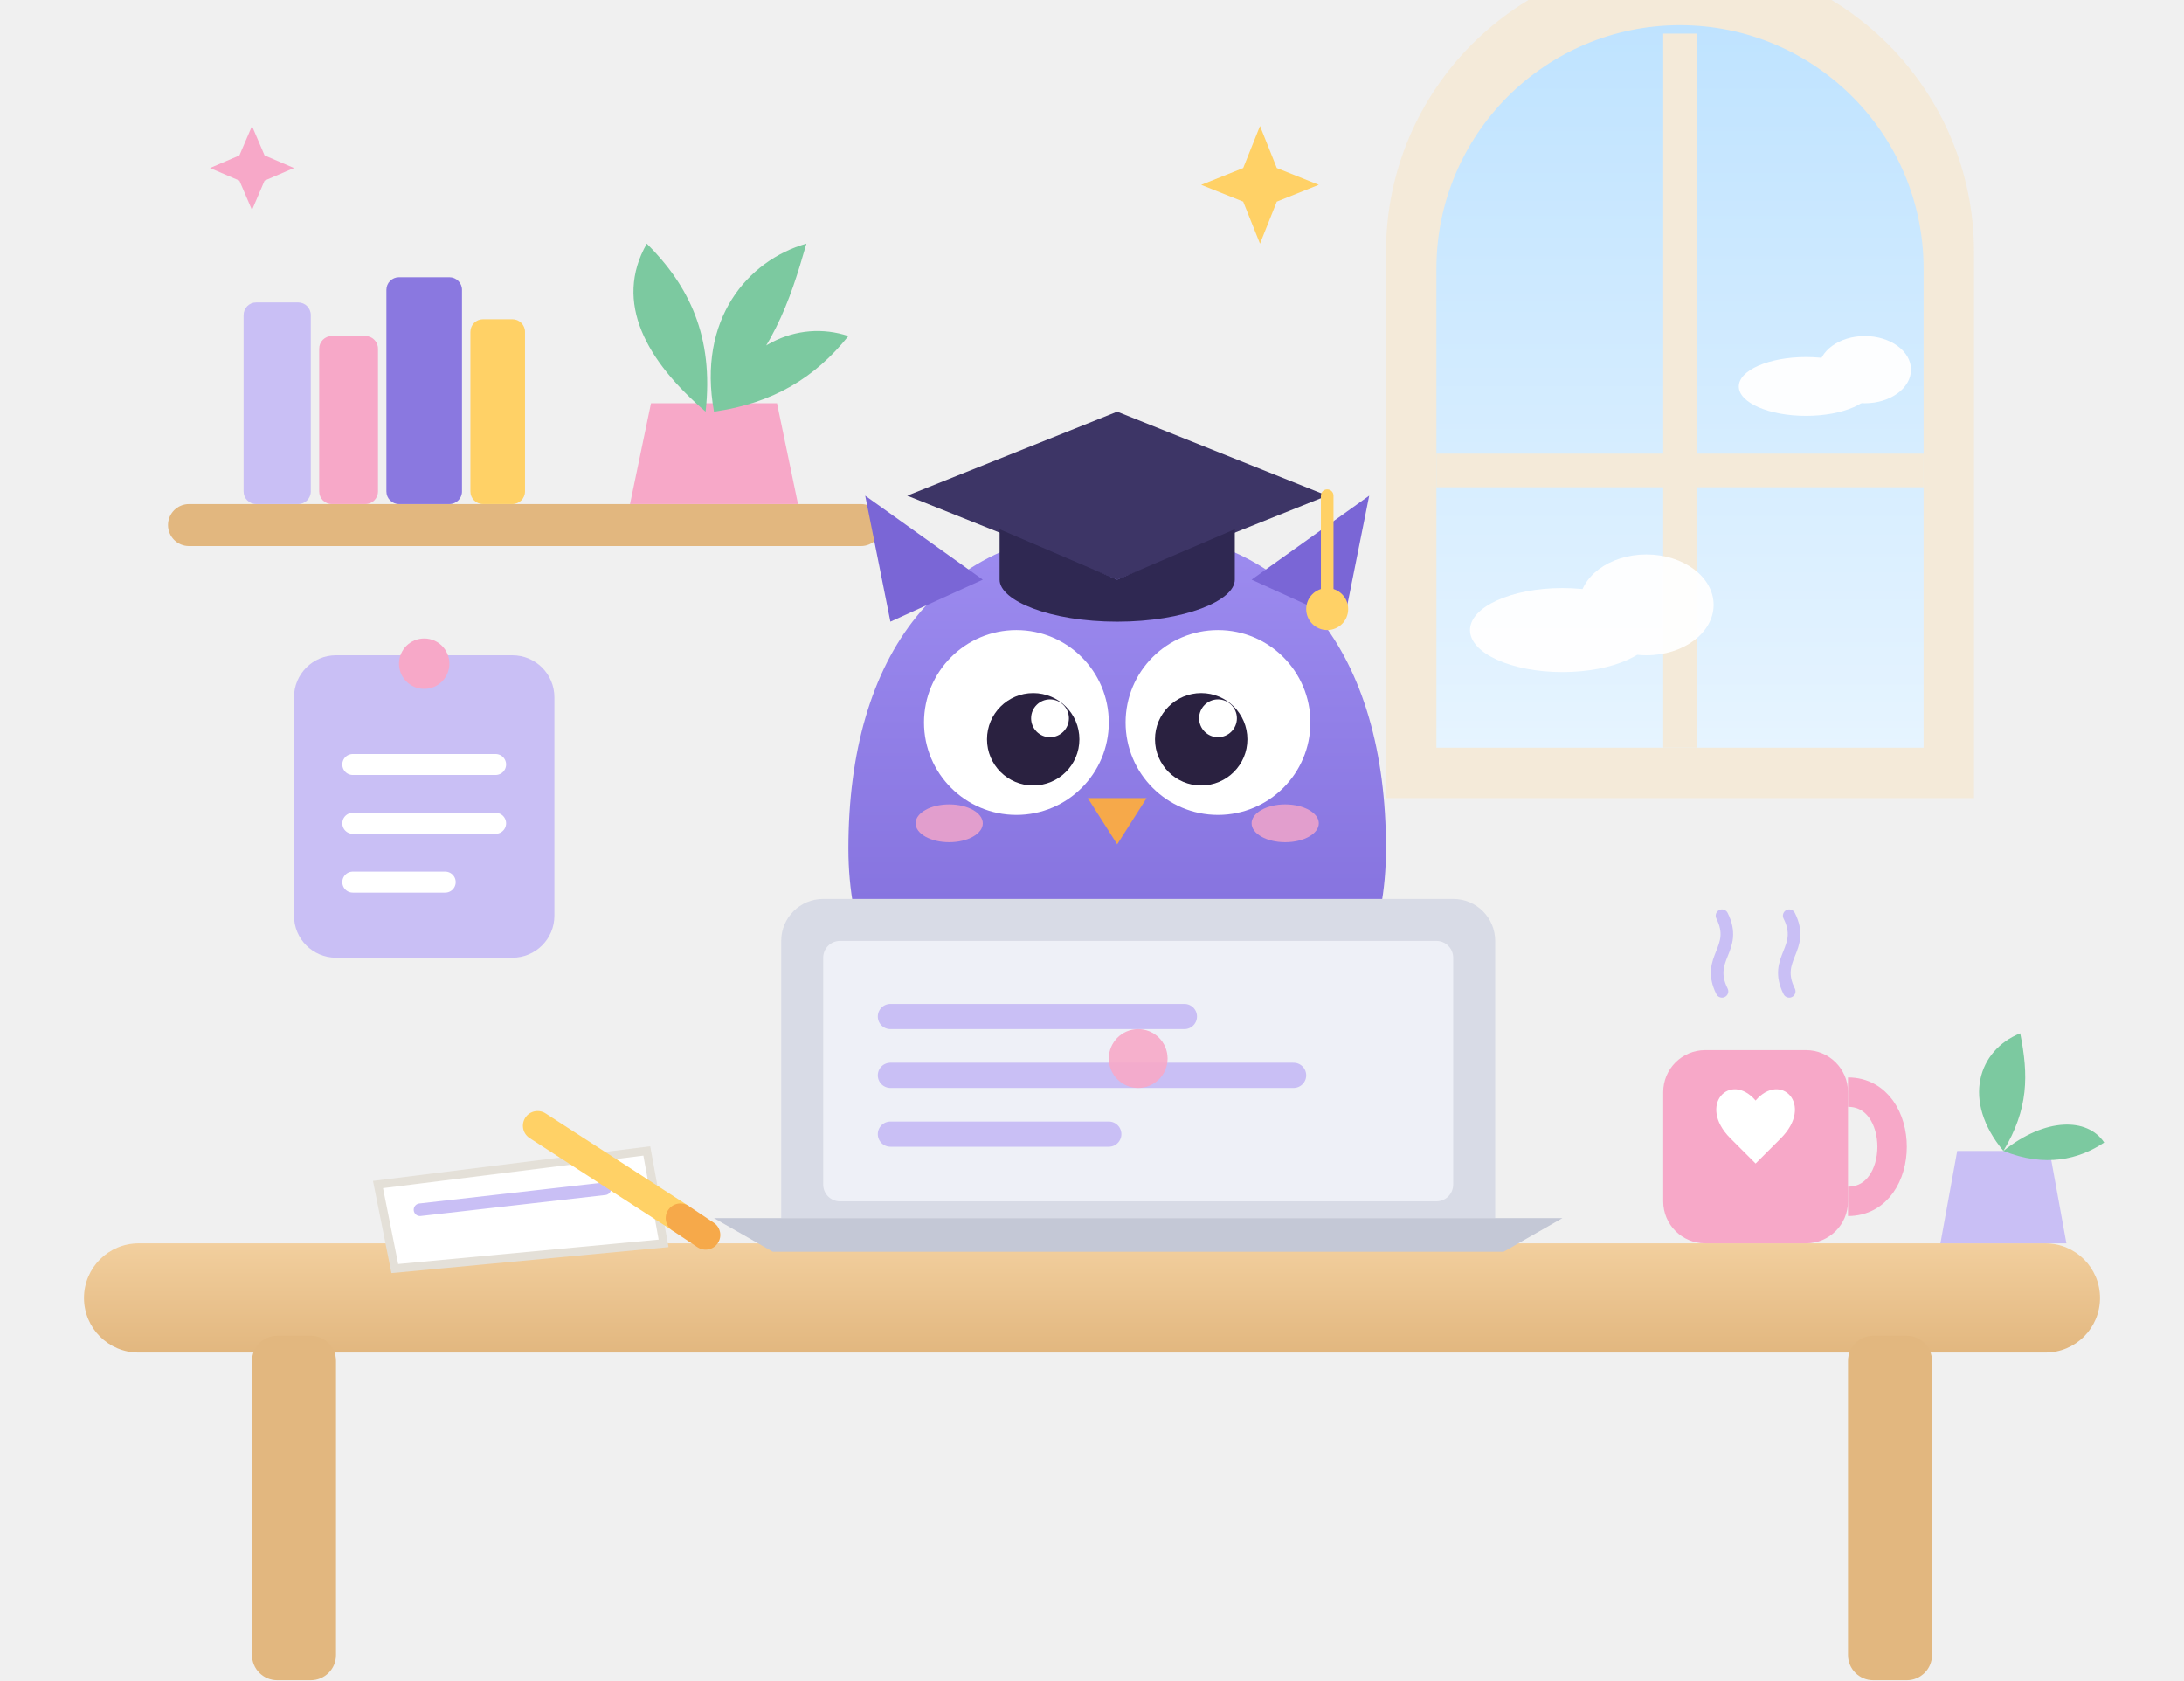
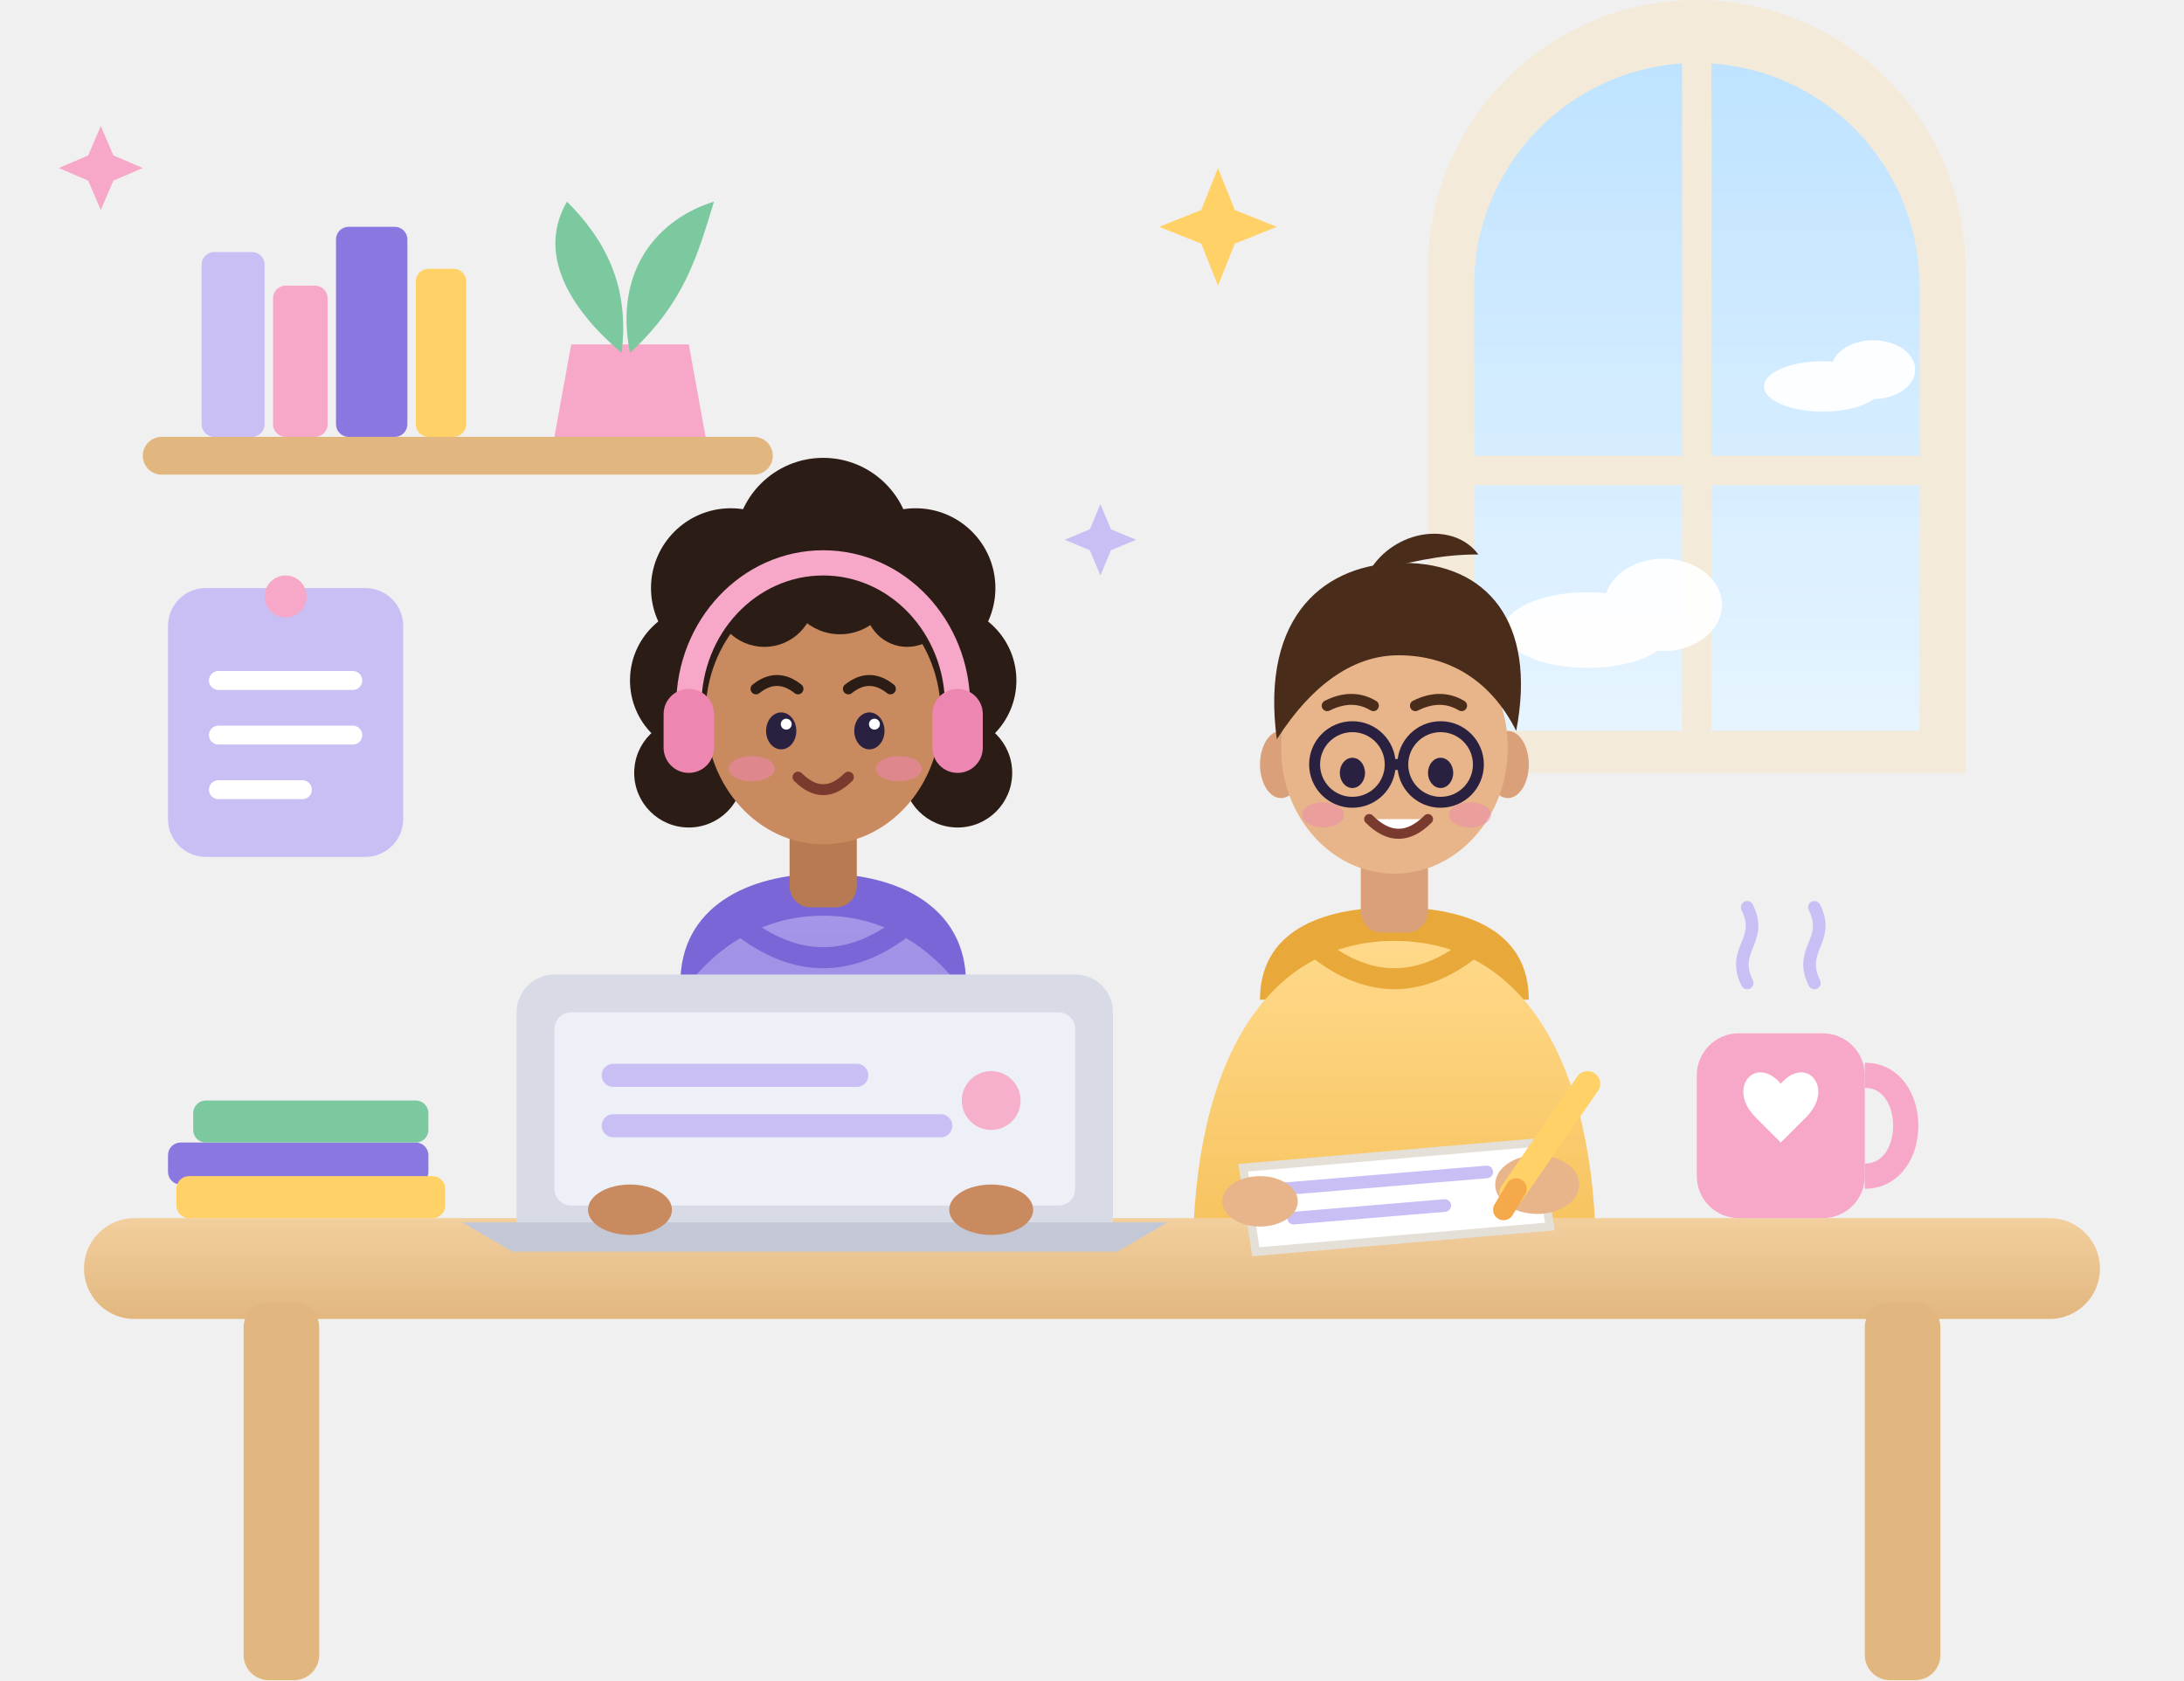
- <svg xmlns="http://www.w3.org/2000/svg" viewBox="0 0 520 400" role="img" aria-label="Cantinho de estudos: a coruja do EstudaAI na escrivaninha com notebook, livros, planta e caneca">
+ <svg xmlns="http://www.w3.org/2000/svg" viewBox="0 0 520 400" role="img" aria-label="Dois estudantes estudando juntos na escrivaninha: uma garota de fones no notebook e um garoto de óculos escrevendo no caderno">
  <defs>
    <linearGradient id="ceu" x1="0" y1="0" x2="0" y2="1">
      <stop offset="0" stop-color="#bfe3ff" />
      <stop offset="1" stop-color="#e6f4ff" />
    </linearGradient>
    <linearGradient id="mesa" x1="0" y1="0" x2="0" y2="1">
      <stop offset="0" stop-color="#f2cf9e" />
      <stop offset="1" stop-color="#e2b77f" />
    </linearGradient>
-     <linearGradient id="corpo2" x1="0" y1="0" x2="0" y2="1">
-       <stop offset="0" stop-color="#9d8cf0" />
-       <stop offset="1" stop-color="#7a66d6" />
+     <linearGradient id="lilas" x1="0" y1="0" x2="0" y2="1">
+       <stop offset="0" stop-color="#a596e8" />
+       <stop offset="1" stop-color="#8a78e0" />
+     </linearGradient>
+     <linearGradient id="amarelo" x1="0" y1="0" x2="0" y2="1">
+       <stop offset="0" stop-color="#ffd98a" />
+       <stop offset="1" stop-color="#f6c15a" />
    </linearGradient>
  </defs>
-   <path d="M330 60a70 70 0 0 1 140 0v130H330z" fill="#f4ead9" />
-   <path d="M342 64a58 58 0 0 1 116 0v114H342z" fill="url(#ceu)" />
-   <path d="M400 8v170M342 112h116" stroke="#f4ead9" stroke-width="8" />
+   <path d="M340 64a64 64 0 0 1 128 0v120H340z" fill="#f4ead9" />
+   <path d="M351 68a53 53 0 0 1 106 0v106H351z" fill="url(#ceu)" />
+   <path d="M404 14v160M351 112h106" stroke="#f4ead9" stroke-width="7" />
  <g fill="#fff" opacity=".95">
-     <ellipse cx="372" cy="150" rx="22" ry="10" />
-     <ellipse cx="392" cy="144" rx="16" ry="12" />
-     <ellipse cx="430" cy="92" rx="16" ry="7" />
-     <ellipse cx="444" cy="88" rx="11" ry="8" />
+     <ellipse cx="378" cy="150" rx="20" ry="9" />
+     <ellipse cx="396" cy="144" rx="14" ry="11" />
+     <ellipse cx="434" cy="92" rx="14" ry="6" />
+     <ellipse cx="446" cy="88" rx="10" ry="7" />
  </g>
-   <rect x="40" y="120" width="170" height="10" rx="5" fill="#e2b77f" />
-   <rect x="58" y="72" width="16" height="48" rx="3" fill="#c9bff5" />
-   <rect x="76" y="80" width="14" height="40" rx="3" fill="#f7a8c8" />
-   <rect x="92" y="66" width="18" height="54" rx="3" fill="#8a78e0" />
-   <rect x="112" y="76" width="13" height="44" rx="3" fill="#ffd166" />
-   <path d="M150 120h40l-5-24h-30z" fill="#f7a8c8" />
-   <path d="M170 98c-4-22 8-36 22-40-4 14-8 26-22 40zM168 98c-14-12-22-26-14-40 10 10 16 22 14 40zM170 98c6-16 20-22 32-18-8 10-18 16-32 18z" fill="#7cc9a0" />
-   <rect x="70" y="156" width="62" height="72" rx="10" fill="#c9bff5" />
-   <circle cx="101" cy="158" r="6" fill="#f7a8c8" />
-   <path d="M84 182h34M84 196h34M84 210h22" stroke="#fff" stroke-width="5" stroke-linecap="round" />
-   <g transform="translate(176 104)">
-     <path d="M90 22c42 0 64 30 64 76 0 40-28 64-64 64s-64-24-64-64c0-46 22-76 64-76z" fill="url(#corpo2)" />
-     <path d="M36 44 30 14l28 20zM144 44l6-30-28 20z" fill="#7a66d6" />
-     <circle cx="66" cy="68" r="22" fill="#fff" />
-     <circle cx="114" cy="68" r="22" fill="#fff" />
-     <circle cx="70" cy="72" r="11" fill="#2a2140" />
-     <circle cx="110" cy="72" r="11" fill="#2a2140" />
-     <circle cx="74" cy="67" r="4.5" fill="#fff" />
-     <circle cx="114" cy="67" r="4.5" fill="#fff" />
-     <ellipse cx="50" cy="92" rx="8" ry="4.5" fill="#f7a8c8" opacity=".8" />
-     <ellipse cx="130" cy="92" rx="8" ry="4.5" fill="#f7a8c8" opacity=".8" />
-     <path d="M83 86h14l-7 11z" fill="#f6a94a" />
-     <path d="M90-6 40 14l50 20 50-20z" fill="#3d3566" />
-     <path d="M62 22v12c0 5 12 10 28 10s28-5 28-10V22l-28 12z" fill="#2f2852" />
-     <path d="M140 14v24" stroke="#ffd166" stroke-width="3" stroke-linecap="round" />
-     <circle cx="140" cy="41" r="5" fill="#ffd166" />
+   <rect x="34" y="104" width="150" height="9" rx="4.5" fill="#e2b77f" />
+   <rect x="48" y="60" width="15" height="44" rx="3" fill="#c9bff5" />
+   <rect x="65" y="68" width="13" height="36" rx="3" fill="#f7a8c8" />
+   <rect x="80" y="54" width="17" height="50" rx="3" fill="#8a78e0" />
+   <rect x="99" y="64" width="12" height="40" rx="3" fill="#ffd166" />
+   <path d="M132 104h36l-4-22h-28z" fill="#f7a8c8" />
+   <path d="M150 84c-4-20 7-32 20-36-4 13-7 24-20 36zM148 84c-13-11-20-24-13-36 9 9 15 20 13 36z" fill="#7cc9a0" />
+   <rect x="40" y="140" width="56" height="64" rx="9" fill="#c9bff5" />
+   <circle cx="68" cy="142" r="5" fill="#f7a8c8" />
+   <path d="M52 162h32M52 175h32M52 188h20" stroke="#fff" stroke-width="4.5" stroke-linecap="round" />
+   <g transform="translate(196 168)">
+     <g fill="#2b1d16">
+       <circle cx="-28" cy="-6" r="18" />
+       <circle cx="28" cy="-6" r="18" />
+       <circle cx="-22" cy="-28" r="19" />
+       <circle cx="22" cy="-28" r="19" />
+       <circle cx="0" cy="-38" r="21" />
+       <circle cx="-32" cy="16" r="13" />
+       <circle cx="32" cy="16" r="13" />
+     </g>
+     <path d="M-34 66c0-18 16-26 34-26s34 8 34 26z" fill="#7a66d6" />
+     <rect x="-8" y="26" width="16" height="22" rx="5" fill="#b87a52" />
+     <path d="M-50 132c0-50 20-82 50-82s50 32 50 82z" fill="url(#lilas)" />
+     <path d="M-20 52q20 16 40 0" fill="none" stroke="#7a66d6" stroke-width="5" stroke-linecap="round" />
+     <ellipse cx="0" cy="2" rx="28" ry="31" fill="#c98a5f" />
+     <g fill="#2b1d16">
+       <circle cx="-14" cy="-26" r="12" />
+       <circle cx="4" cy="-30" r="13" />
+       <circle cx="20" cy="-24" r="10" />
+     </g>
+     <path d="M-32 0a32 34 0 0 1 64 0" fill="none" stroke="#f7a8c8" stroke-width="6" />
+     <rect x="-38" y="-4" width="12" height="20" rx="6" fill="#ee86b2" />
+     <rect x="26" y="-4" width="12" height="20" rx="6" fill="#ee86b2" />
+     <path d="M-16 -4q5-4 10 0M6 -4q5-4 10 0" fill="none" stroke="#2b1d16" stroke-width="2.6" stroke-linecap="round" />
+     <ellipse cx="-10" cy="6" rx="3.6" ry="4.4" fill="#2a2140" />
+     <ellipse cx="11" cy="6" rx="3.6" ry="4.4" fill="#2a2140" />
+     <circle cx="-8.8" cy="4.4" r="1.3" fill="#fff" />
+     <circle cx="12.2" cy="4.4" r="1.3" fill="#fff" />
+     <ellipse cx="-17" cy="15" rx="5.5" ry="3" fill="#ee86b2" opacity=".55" />
+     <ellipse cx="18" cy="15" rx="5.5" ry="3" fill="#ee86b2" opacity=".55" />
+     <path d="M-6 17q6 6 12 0" fill="none" stroke="#7a3b2e" stroke-width="2.6" stroke-linecap="round" />
  </g>
-   <rect x="20" y="296" width="480" height="26" rx="13" fill="url(#mesa)" />
-   <rect x="60" y="318" width="20" height="82" rx="6" fill="#e2b77f" />
-   <rect x="440" y="318" width="20" height="82" rx="6" fill="#e2b77f" />
-   <path d="M196 214h150a10 10 0 0 1 10 10v66H186v-66a10 10 0 0 1 10-10z" fill="#d8dbe6" />
-   <rect x="196" y="224" width="150" height="62" rx="4" fill="#eef0f7" />
-   <path d="M212 242h70M212 256h96M212 270h52" stroke="#c9bff5" stroke-width="6" stroke-linecap="round" />
-   <path d="M170 290h202l-14 8H184z" fill="#c4c8d6" />
-   <circle cx="271" cy="252" r="7" fill="#f7a8c8" opacity=".9" />
-   <path d="M90 282l64-8 4 22-64 6z" fill="#fff" stroke="#e4e0d8" stroke-width="2" />
-   <path d="M100 288l44-5" stroke="#c9bff5" stroke-width="3" stroke-linecap="round" />
-   <path d="M128 268l34 22" stroke="#ffd166" stroke-width="7" stroke-linecap="round" />
-   <path d="M162 290l6 4" stroke="#f6a94a" stroke-width="7" stroke-linecap="round" />
-   <rect x="396" y="250" width="44" height="46" rx="10" fill="#f7a8c8" />
-   <path d="M440 260c14 0 14 26 0 26" fill="none" stroke="#f7a8c8" stroke-width="7" />
-   <path d="M418 262c-6-7-14 1-6 9l6 6 6-6c8-8 0-16-6-9z" fill="#fff" />
-   <path d="M410 236c-4-8 4-10 0-18M426 236c-4-8 4-10 0-18" stroke="#c9bff5" stroke-width="3" stroke-linecap="round" fill="none" />
-   <path d="M462 296h30l-4-22h-22z" fill="#c9bff5" />
-   <path d="M477 274c-10-12-6-24 4-28 2 10 2 18-4 28zM477 274c10-8 20-8 24-2-6 4-14 6-24 2z" fill="#7cc9a0" />
-   <path d="M300 30l4 10 10 4-10 4-4 10-4-10-10-4 10-4z" fill="#ffd166" />
-   <path d="M60 30l3 7 7 3-7 3-3 7-3-7-7-3 7-3z" fill="#f7a8c8" />
+   <g transform="translate(332 178)">
+     <path d="M-32 60c0-16 14-22 32-22s32 6 32 22z" fill="#e9a93a" />
+     <rect x="-8" y="24" width="16" height="20" rx="5" fill="#d9a07a" />
+     <path d="M-48 122c0-48 18-76 48-76s48 28 48 76z" fill="url(#amarelo)" />
+     <path d="M-18 48q18 14 36 0" fill="none" stroke="#e9a93a" stroke-width="5" stroke-linecap="round" />
+     <ellipse cx="-27" cy="4" rx="5" ry="8" fill="#d9a07a" />
+     <ellipse cx="27" cy="4" rx="5" ry="8" fill="#d9a07a" />
+     <ellipse cx="0" cy="0" rx="27" ry="30" fill="#e8b48a" />
+     <path d="M-28 -2c-4-30 12-42 30-42 20 0 32 14 27 40-6-12-16-18-28-18-10 0-20 6-29 20z" fill="#4a2c1a" />
+     <path d="M-6 -42c6-10 20-12 26-4-10 0-16 2-26 4z" fill="#4a2c1a" />
+     <circle cx="-10" cy="4" r="9" fill="none" stroke="#2a2140" stroke-width="2.6" />
+     <circle cx="11" cy="4" r="9" fill="none" stroke="#2a2140" stroke-width="2.6" />
+     <path d="M-1 4h3" stroke="#2a2140" stroke-width="2.6" />
+     <ellipse cx="-10" cy="6" rx="3" ry="3.6" fill="#2a2140" />
+     <ellipse cx="11" cy="6" rx="3" ry="3.6" fill="#2a2140" />
+     <path d="M-16 -10q6-3 11 0M5 -10q6-3 11 0" fill="none" stroke="#4a2c1a" stroke-width="2.6" stroke-linecap="round" />
+     <ellipse cx="-17" cy="16" rx="5" ry="3" fill="#ee86b2" opacity=".45" />
+     <ellipse cx="18" cy="16" rx="5" ry="3" fill="#ee86b2" opacity=".45" />
+     <path d="M-6 17q7 7 14 0" fill="#fff" stroke="#7a3b2e" stroke-width="2.4" stroke-linecap="round" stroke-linejoin="round" />
+   </g>
+   <rect x="20" y="290" width="480" height="24" rx="12" fill="url(#mesa)" />
+   <rect x="58" y="310" width="18" height="90" rx="6" fill="#e2b77f" />
+   <rect x="444" y="310" width="18" height="90" rx="6" fill="#e2b77f" />
+   <path d="M132 232h124a9 9 0 0 1 9 9v51H123v-51a9 9 0 0 1 9-9z" fill="#d8dbe6" />
+   <rect x="132" y="241" width="124" height="46" rx="4" fill="#eef0f7" />
+   <path d="M146 256h58M146 268h78" stroke="#c9bff5" stroke-width="5.5" stroke-linecap="round" />
+   <circle cx="236" cy="262" r="7" fill="#f7a8c8" opacity=".9" />
+   <path d="M110 291h168l-12 7H122z" fill="#c4c8d6" />
+   <ellipse cx="150" cy="288" rx="10" ry="6" fill="#c98a5f" />
+   <ellipse cx="236" cy="288" rx="10" ry="6" fill="#c98a5f" />
+   <path d="M296 278l70-6 3 20-70 6z" fill="#fff" stroke="#e4e0d8" stroke-width="2" />
+   <path d="M306 283l48-4M308 290l36-3" stroke="#c9bff5" stroke-width="3" stroke-linecap="round" />
+   <ellipse cx="366" cy="282" rx="10" ry="7" fill="#e8b48a" />
+   <path d="M360 284l18-26" stroke="#ffd166" stroke-width="6" stroke-linecap="round" />
+   <path d="M361 283l-3 5" stroke="#f6a94a" stroke-width="5" stroke-linecap="round" />
+   <ellipse cx="300" cy="286" rx="9" ry="6" fill="#e8b48a" />
+   <rect x="404" y="246" width="40" height="44" rx="10" fill="#f7a8c8" />
+   <path d="M444 256c13 0 13 24 0 24" fill="none" stroke="#f7a8c8" stroke-width="6" />
+   <path d="M424 258c-6-7-13 1-6 8l6 6 6-6c7-7 0-15-6-8z" fill="#fff" />
+   <path d="M416 234c-4-8 4-10 0-18M432 234c-4-8 4-10 0-18" stroke="#c9bff5" stroke-width="3" stroke-linecap="round" fill="none" />
+   <rect x="40" y="272" width="62" height="10" rx="3" fill="#8a78e0" />
+   <rect x="46" y="262" width="56" height="10" rx="3" fill="#7cc9a0" />
+   <rect x="42" y="280" width="64" height="10" rx="3" fill="#ffd166" />
+   <path d="M290 40l4 10 10 4-10 4-4 10-4-10-10-4 10-4z" fill="#ffd166" />
+   <path d="M24 30l3 7 7 3-7 3-3 7-3-7-7-3 7-3z" fill="#f7a8c8" />
+   <path d="M262 120l2.5 6 6 2.5-6 2.5-2.5 6-2.5-6-6-2.5 6-2.5z" fill="#c9bff5" />
</svg>
